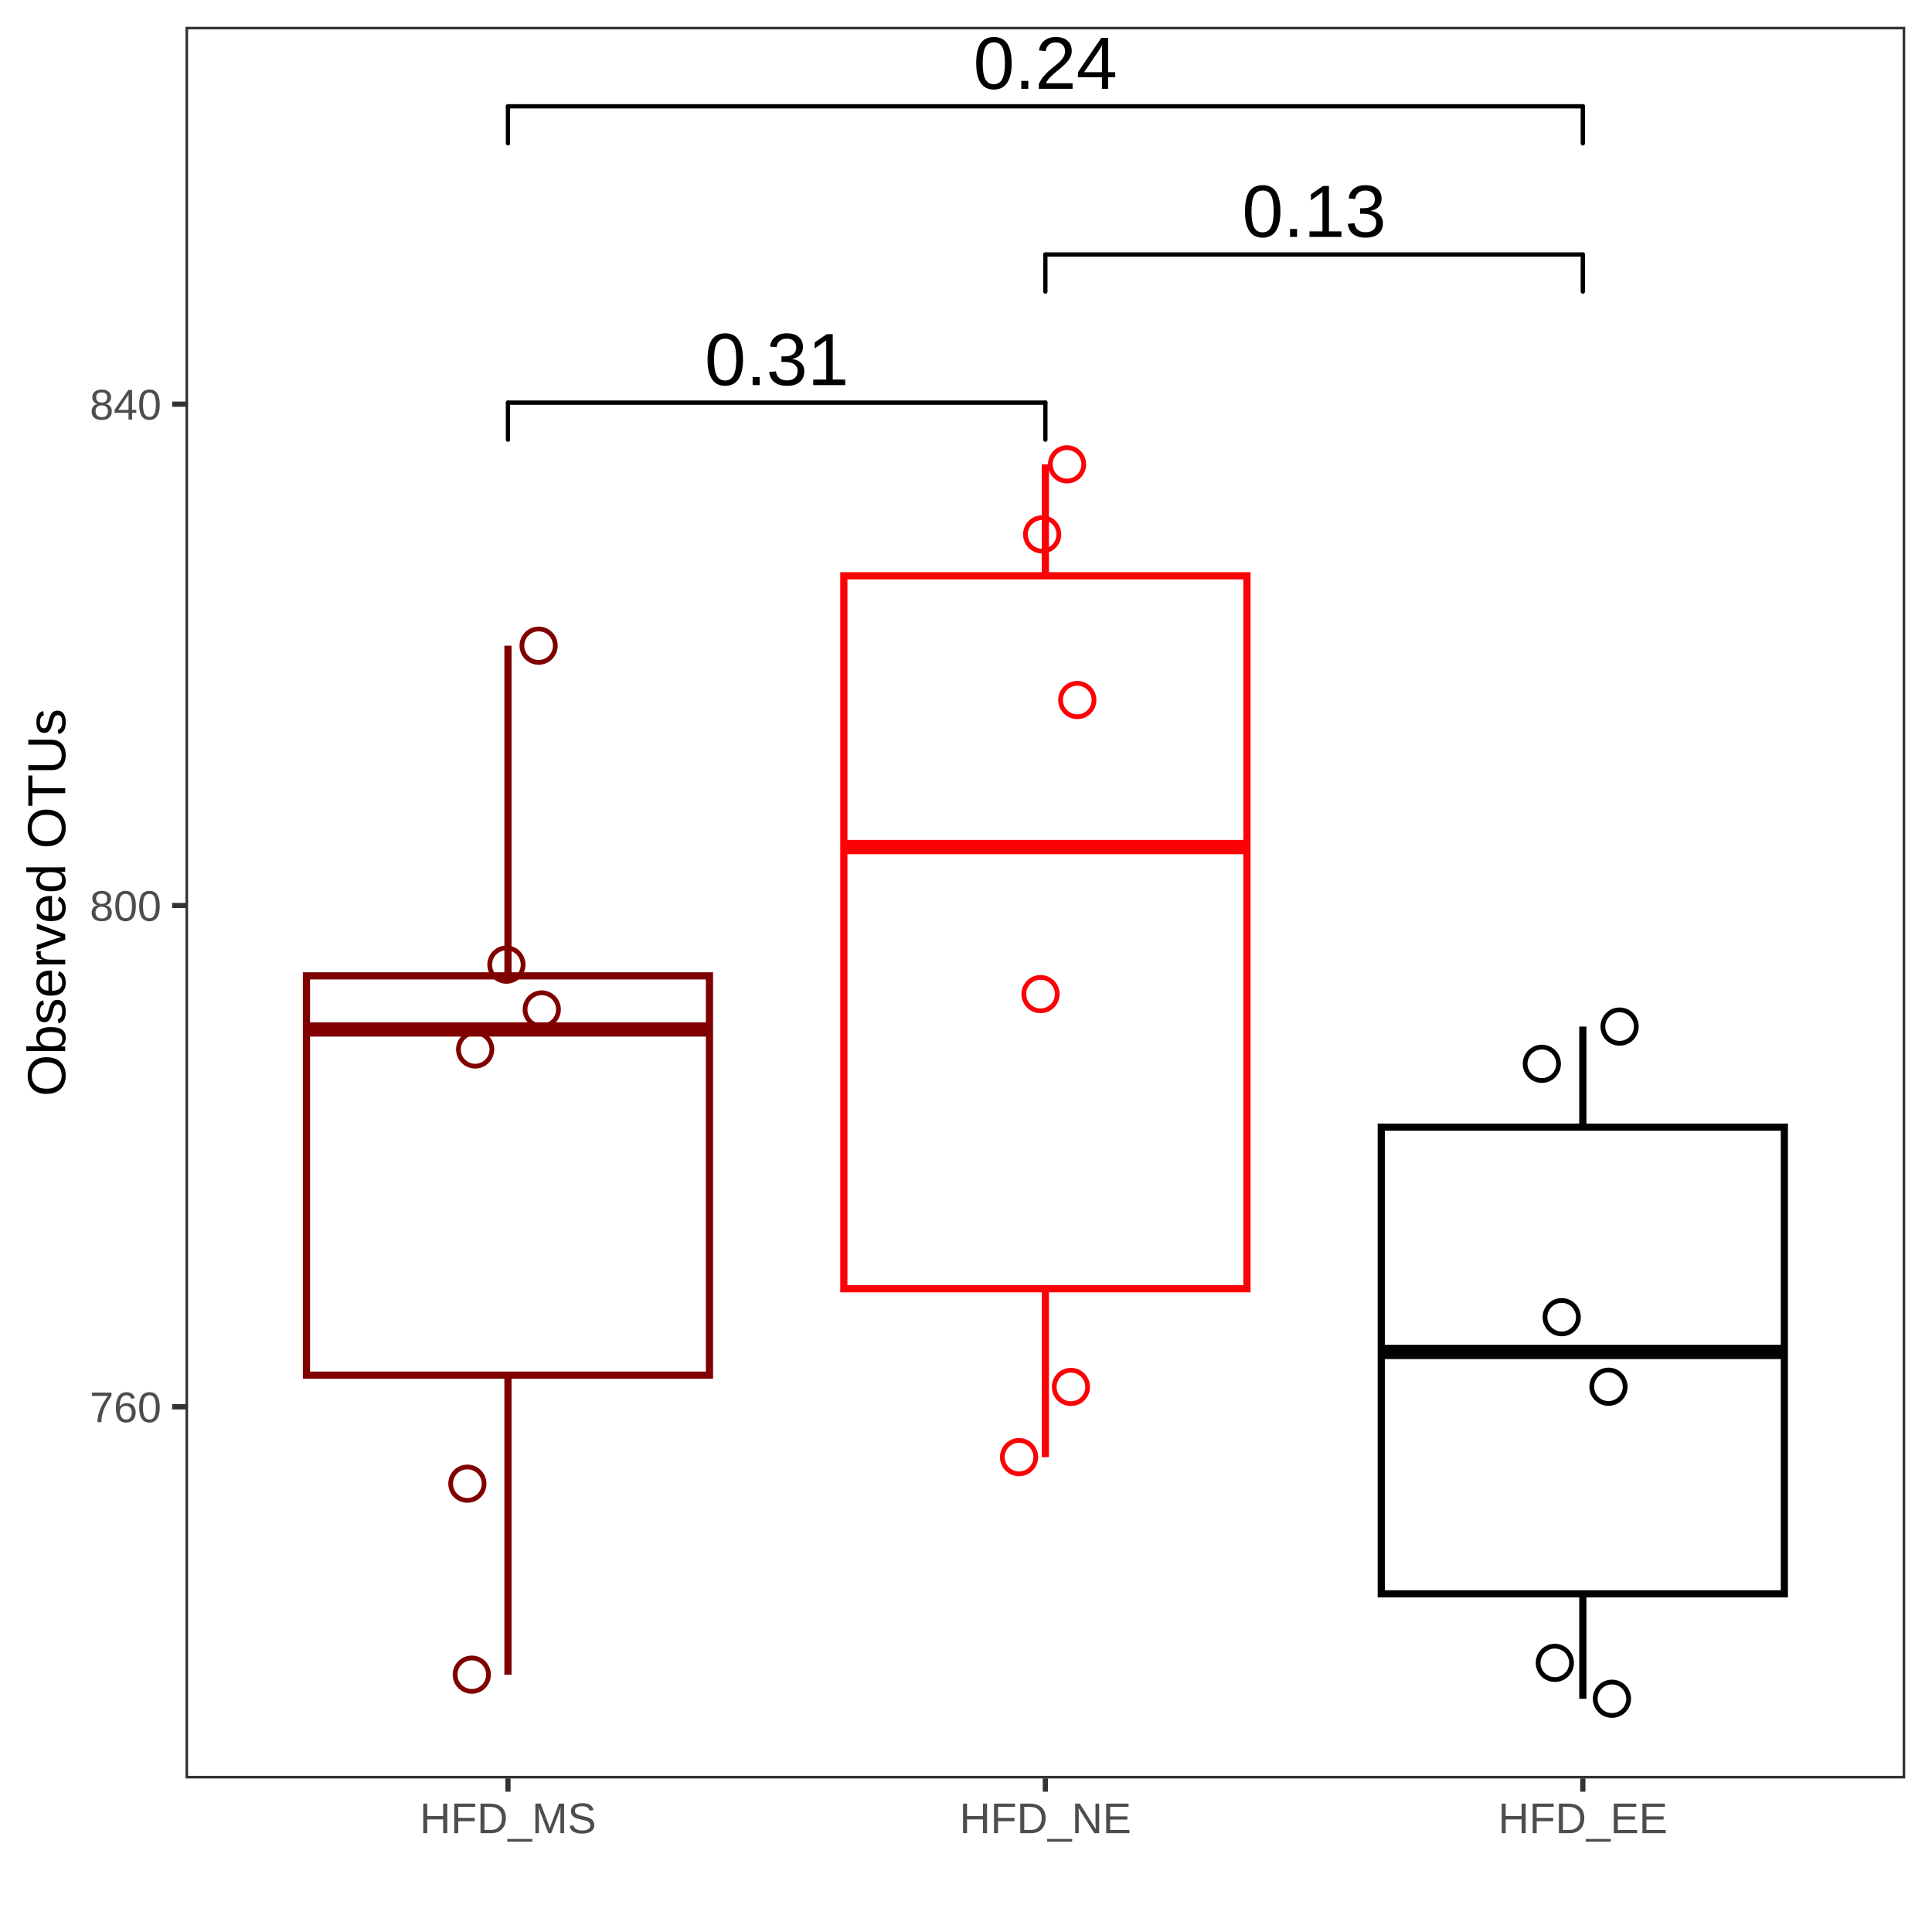
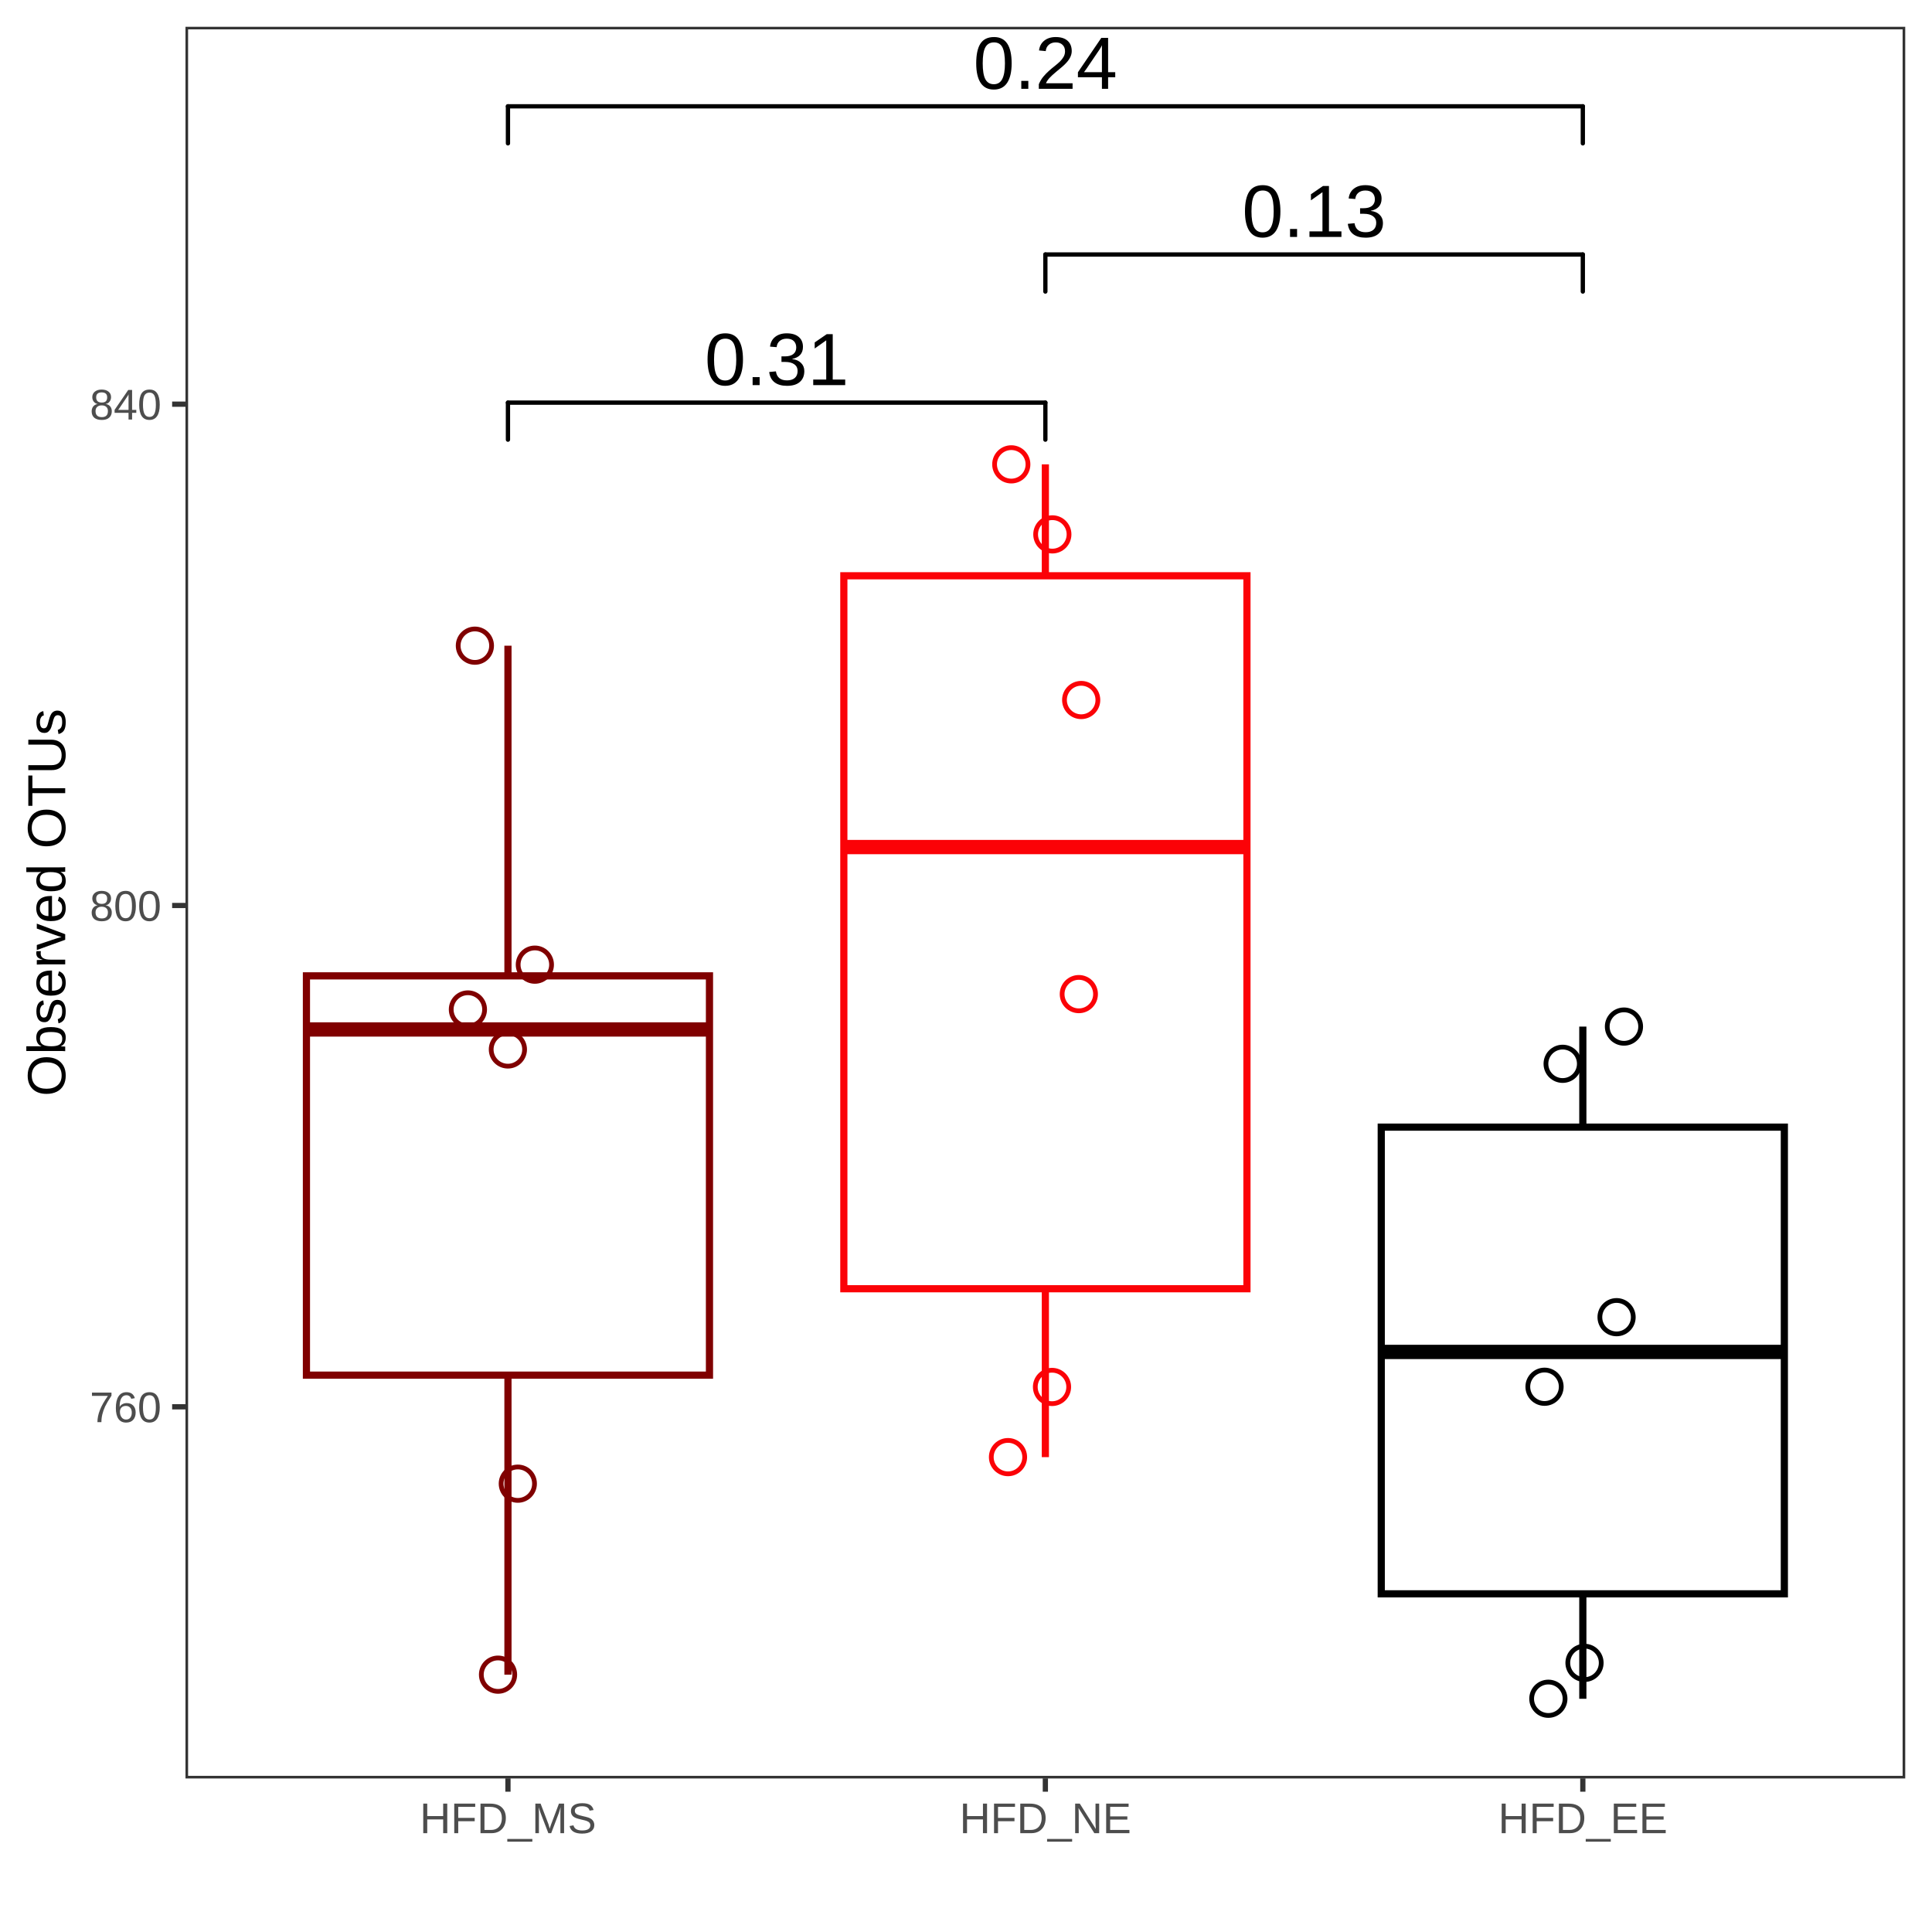
<svg xmlns="http://www.w3.org/2000/svg" class="svglite" width="288.00pt" height="288.00pt" viewBox="0 0 288.00 288.00">
  <defs>
    <style type="text/css">
    .svglite line, .svglite polyline, .svglite polygon, .svglite path, .svglite rect, .svglite circle {
      fill: none;
      stroke: #000000;
      stroke-linecap: round;
      stroke-linejoin: round;
      stroke-miterlimit: 10.00;
    }
    .svglite text {
      white-space: pre;
    }
  </style>
  </defs>
  <rect width="100%" height="100%" style="stroke: none; fill: #FFFFFF;" />
  <defs>
    <clipPath id="cpMC4wMHwyODguMDB8MC4wMHwyODguMDA=">
      <rect x="0.00" y="0.00" width="288.00" height="288.00" />
    </clipPath>
  </defs>
  <g clip-path="url(#cpMC4wMHwyODguMDB8MC4wMHwyODguMDA=)">
    <rect x="0.00" y="0.00" width="288.00" height="288.00" style="stroke-width: 0.78; stroke: #FFFFFF; fill: #FFFFFF;" />
  </g>
  <defs>
    <clipPath id="cpMjcuNjV8Mjg0LjAxfDMuOTl8MjY1LjEw">
      <rect x="27.65" y="3.99" width="256.36" height="261.12" />
    </clipPath>
  </defs>
  <g clip-path="url(#cpMjcuNjV8Mjg0LjAxfDMuOTl8MjY1LjEw)">
    <rect x="27.65" y="3.99" width="256.36" height="261.12" style="stroke-width: 0.78; stroke: none; fill: #FFFFFF;" />
    <line x1="75.72" y1="145.47" x2="75.72" y2="96.25" style="stroke-width: 1.07; stroke: #800000; stroke-linecap: butt;" />
    <line x1="75.72" y1="204.99" x2="75.72" y2="249.64" style="stroke-width: 1.07; stroke: #800000; stroke-linecap: butt;" />
    <polygon points="45.68,145.47 45.68,204.99 105.76,204.99 105.76,145.47 45.68,145.47 " style="stroke-width: 1.07; stroke: #800000; stroke-linecap: butt; stroke-linejoin: miter; fill: #FFFFFF;" />
    <line x1="45.68" y1="153.46" x2="105.76" y2="153.46" style="stroke-width: 2.13; stroke: #800000; stroke-linecap: butt; stroke-linejoin: miter;" />
    <line x1="155.83" y1="85.83" x2="155.83" y2="69.22" style="stroke-width: 1.07; stroke: #FB0207; stroke-linecap: butt;" />
    <line x1="155.83" y1="192.11" x2="155.83" y2="217.21" style="stroke-width: 1.07; stroke: #FB0207; stroke-linecap: butt;" />
    <polygon points="125.79,85.83 125.79,192.11 185.88,192.11 185.88,85.83 125.79,85.83 " style="stroke-width: 1.07; stroke: #FB0207; stroke-linecap: butt; stroke-linejoin: miter; fill: #FFFFFF;" />
    <line x1="125.79" y1="126.27" x2="185.88" y2="126.27" style="stroke-width: 2.13; stroke: #FB0207; stroke-linecap: butt; stroke-linejoin: miter;" />
    <line x1="235.95" y1="168.02" x2="235.95" y2="153.03" style="stroke-width: 1.07; stroke-linecap: butt;" />
    <line x1="235.95" y1="237.59" x2="235.95" y2="253.23" style="stroke-width: 1.07; stroke-linecap: butt;" />
    <polygon points="205.90,168.02 205.90,237.59 265.99,237.59 265.99,168.02 205.90,168.02 " style="stroke-width: 1.07; stroke-linecap: butt; stroke-linejoin: miter; fill: #FFFFFF;" />
    <line x1="205.90" y1="201.53" x2="265.99" y2="201.53" style="stroke-width: 2.13; stroke-linecap: butt; stroke-linejoin: miter;" />
-     <circle cx="232.80" cy="196.35" r="2.49" style="stroke-width: 0.71;" />
-     <circle cx="80.76" cy="150.48" r="2.49" style="stroke-width: 0.71; stroke: #800000;" />
-     <circle cx="241.43" cy="153.03" r="2.49" style="stroke-width: 0.71;" />
-     <circle cx="160.59" cy="104.35" r="2.49" style="stroke-width: 0.71; stroke: #FB0207;" />
-     <circle cx="80.29" cy="96.25" r="2.49" style="stroke-width: 0.71; stroke: #800000;" />
-     <circle cx="240.29" cy="253.23" r="2.49" style="stroke-width: 0.71;" />
-     <circle cx="70.33" cy="249.64" r="2.49" style="stroke-width: 0.71; stroke: #800000;" />
-     <circle cx="231.78" cy="247.88" r="2.49" style="stroke-width: 0.71;" />
-     <circle cx="239.77" cy="206.72" r="2.49" style="stroke-width: 0.71;" />
-     <circle cx="70.83" cy="156.44" r="2.49" style="stroke-width: 0.71; stroke: #800000;" />
-     <circle cx="155.35" cy="79.66" r="2.49" style="stroke-width: 0.71; stroke: #FB0207;" />
-     <circle cx="151.91" cy="217.21" r="2.49" style="stroke-width: 0.71; stroke: #FB0207;" />
-     <circle cx="159.64" cy="206.75" r="2.49" style="stroke-width: 0.71; stroke: #FB0207;" />
-     <circle cx="159.06" cy="69.22" r="2.49" style="stroke-width: 0.71; stroke: #FB0207;" />
-     <circle cx="155.11" cy="148.19" r="2.49" style="stroke-width: 0.71; stroke: #FB0207;" />
-     <circle cx="69.67" cy="221.17" r="2.49" style="stroke-width: 0.71; stroke: #800000;" />
-     <circle cx="229.84" cy="158.58" r="2.49" style="stroke-width: 0.71;" />
-     <circle cx="75.49" cy="143.80" r="2.49" style="stroke-width: 0.71; stroke: #800000;" />
+     <circle cx="240.98" cy="196.35" r="2.49" style="stroke-width: 0.71;" />
+     <circle cx="69.75" cy="150.48" r="2.49" style="stroke-width: 0.71; stroke: #800000;" />
+     <circle cx="242.08" cy="153.03" r="2.49" style="stroke-width: 0.71;" />
+     <circle cx="161.17" cy="104.35" r="2.49" style="stroke-width: 0.71; stroke: #FB0207;" />
+     <circle cx="70.79" cy="96.25" r="2.49" style="stroke-width: 0.71; stroke: #800000;" />
+     <circle cx="230.81" cy="253.23" r="2.49" style="stroke-width: 0.71;" />
+     <circle cx="74.24" cy="249.64" r="2.49" style="stroke-width: 0.71; stroke: #800000;" />
+     <circle cx="236.20" cy="247.88" r="2.49" style="stroke-width: 0.71;" />
+     <circle cx="230.24" cy="206.72" r="2.49" style="stroke-width: 0.71;" />
+     <circle cx="75.71" cy="156.44" r="2.49" style="stroke-width: 0.71; stroke: #800000;" />
+     <circle cx="156.87" cy="79.66" r="2.49" style="stroke-width: 0.71; stroke: #FB0207;" />
+     <circle cx="150.26" cy="217.21" r="2.49" style="stroke-width: 0.71; stroke: #FB0207;" />
+     <circle cx="156.82" cy="206.75" r="2.49" style="stroke-width: 0.71; stroke: #FB0207;" />
+     <circle cx="150.75" cy="69.22" r="2.49" style="stroke-width: 0.71; stroke: #FB0207;" />
+     <circle cx="160.82" cy="148.19" r="2.49" style="stroke-width: 0.71; stroke: #FB0207;" />
+     <circle cx="77.19" cy="221.17" r="2.49" style="stroke-width: 0.71; stroke: #800000;" />
+     <circle cx="232.94" cy="158.58" r="2.49" style="stroke-width: 0.71;" />
+     <circle cx="79.73" cy="143.80" r="2.49" style="stroke-width: 0.71; stroke: #800000;" />
    <text x="195.89" y="35.32" text-anchor="middle" style="font-size: 11.04px; font-family: &quot;Arial&quot;;" textLength="21.47px" lengthAdjust="spacingAndGlyphs">0.13</text>
    <line x1="235.95" y1="43.46" x2="235.95" y2="37.94" style="stroke-width: 0.64;" />
    <line x1="235.95" y1="37.94" x2="155.83" y2="37.94" style="stroke-width: 0.64;" />
    <line x1="155.83" y1="37.94" x2="155.83" y2="43.46" style="stroke-width: 0.64;" />
    <text x="155.83" y="13.24" text-anchor="middle" style="font-size: 11.04px; font-family: &quot;Arial&quot;;" textLength="21.47px" lengthAdjust="spacingAndGlyphs">0.24</text>
    <line x1="235.95" y1="21.37" x2="235.95" y2="15.85" style="stroke-width: 0.64;" />
    <line x1="235.95" y1="15.85" x2="75.72" y2="15.85" style="stroke-width: 0.64;" />
    <line x1="75.72" y1="15.85" x2="75.72" y2="21.37" style="stroke-width: 0.64;" />
    <text x="115.78" y="57.41" text-anchor="middle" style="font-size: 11.04px; font-family: &quot;Arial&quot;;" textLength="21.47px" lengthAdjust="spacingAndGlyphs">0.31</text>
    <line x1="75.72" y1="65.54" x2="75.72" y2="60.02" style="stroke-width: 0.64;" />
    <line x1="75.72" y1="60.02" x2="155.83" y2="60.02" style="stroke-width: 0.64;" />
    <line x1="155.83" y1="60.02" x2="155.83" y2="65.54" style="stroke-width: 0.64;" />
    <rect x="27.65" y="3.99" width="256.36" height="261.12" style="stroke-width: 0.78; stroke: #333333;" />
  </g>
  <g clip-path="url(#cpMC4wMHwyODguMDB8MC4wMHwyODguMDA=)">
    <text x="24.06" y="212.00" text-anchor="end" style="font-size: 6.40px;fill: #4D4D4D; font-family: &quot;Arial&quot;;" textLength="10.67px" lengthAdjust="spacingAndGlyphs">760</text>
    <text x="24.06" y="137.27" text-anchor="end" style="font-size: 6.40px;fill: #4D4D4D; font-family: &quot;Arial&quot;;" textLength="10.67px" lengthAdjust="spacingAndGlyphs">800</text>
    <text x="24.06" y="62.54" text-anchor="end" style="font-size: 6.40px;fill: #4D4D4D; font-family: &quot;Arial&quot;;" textLength="10.67px" lengthAdjust="spacingAndGlyphs">840</text>
    <polyline points="25.66,209.71 27.65,209.71 " style="stroke-width: 0.78; stroke: #333333; stroke-linecap: butt;" />
    <polyline points="25.66,134.98 27.65,134.98 " style="stroke-width: 0.78; stroke: #333333; stroke-linecap: butt;" />
    <polyline points="25.66,60.25 27.65,60.25 " style="stroke-width: 0.78; stroke: #333333; stroke-linecap: butt;" />
    <polyline points="75.72,267.09 75.72,265.10 " style="stroke-width: 0.78; stroke: #333333; stroke-linecap: butt;" />
    <polyline points="155.83,267.09 155.83,265.10 " style="stroke-width: 0.78; stroke: #333333; stroke-linecap: butt;" />
    <polyline points="235.95,267.09 235.95,265.10 " style="stroke-width: 0.78; stroke: #333333; stroke-linecap: butt;" />
    <text x="75.72" y="273.27" text-anchor="middle" style="font-size: 6.40px;fill: #4D4D4D; font-family: &quot;Arial&quot;;" textLength="26.28px" lengthAdjust="spacingAndGlyphs">HFD_MS</text>
    <text x="155.83" y="273.27" text-anchor="middle" style="font-size: 6.40px;fill: #4D4D4D; font-family: &quot;Arial&quot;;" textLength="25.57px" lengthAdjust="spacingAndGlyphs">HFD_NE</text>
    <text x="235.95" y="273.27" text-anchor="middle" style="font-size: 6.40px;fill: #4D4D4D; font-family: &quot;Arial&quot;;" textLength="25.21px" lengthAdjust="spacingAndGlyphs">HFD_EE</text>
    <text transform="translate(9.72,134.54) rotate(-90)" text-anchor="middle" style="font-size: 8.00px; font-family: &quot;Arial&quot;;" textLength="57.80px" lengthAdjust="spacingAndGlyphs">Observed OTUs</text>
  </g>
</svg>
